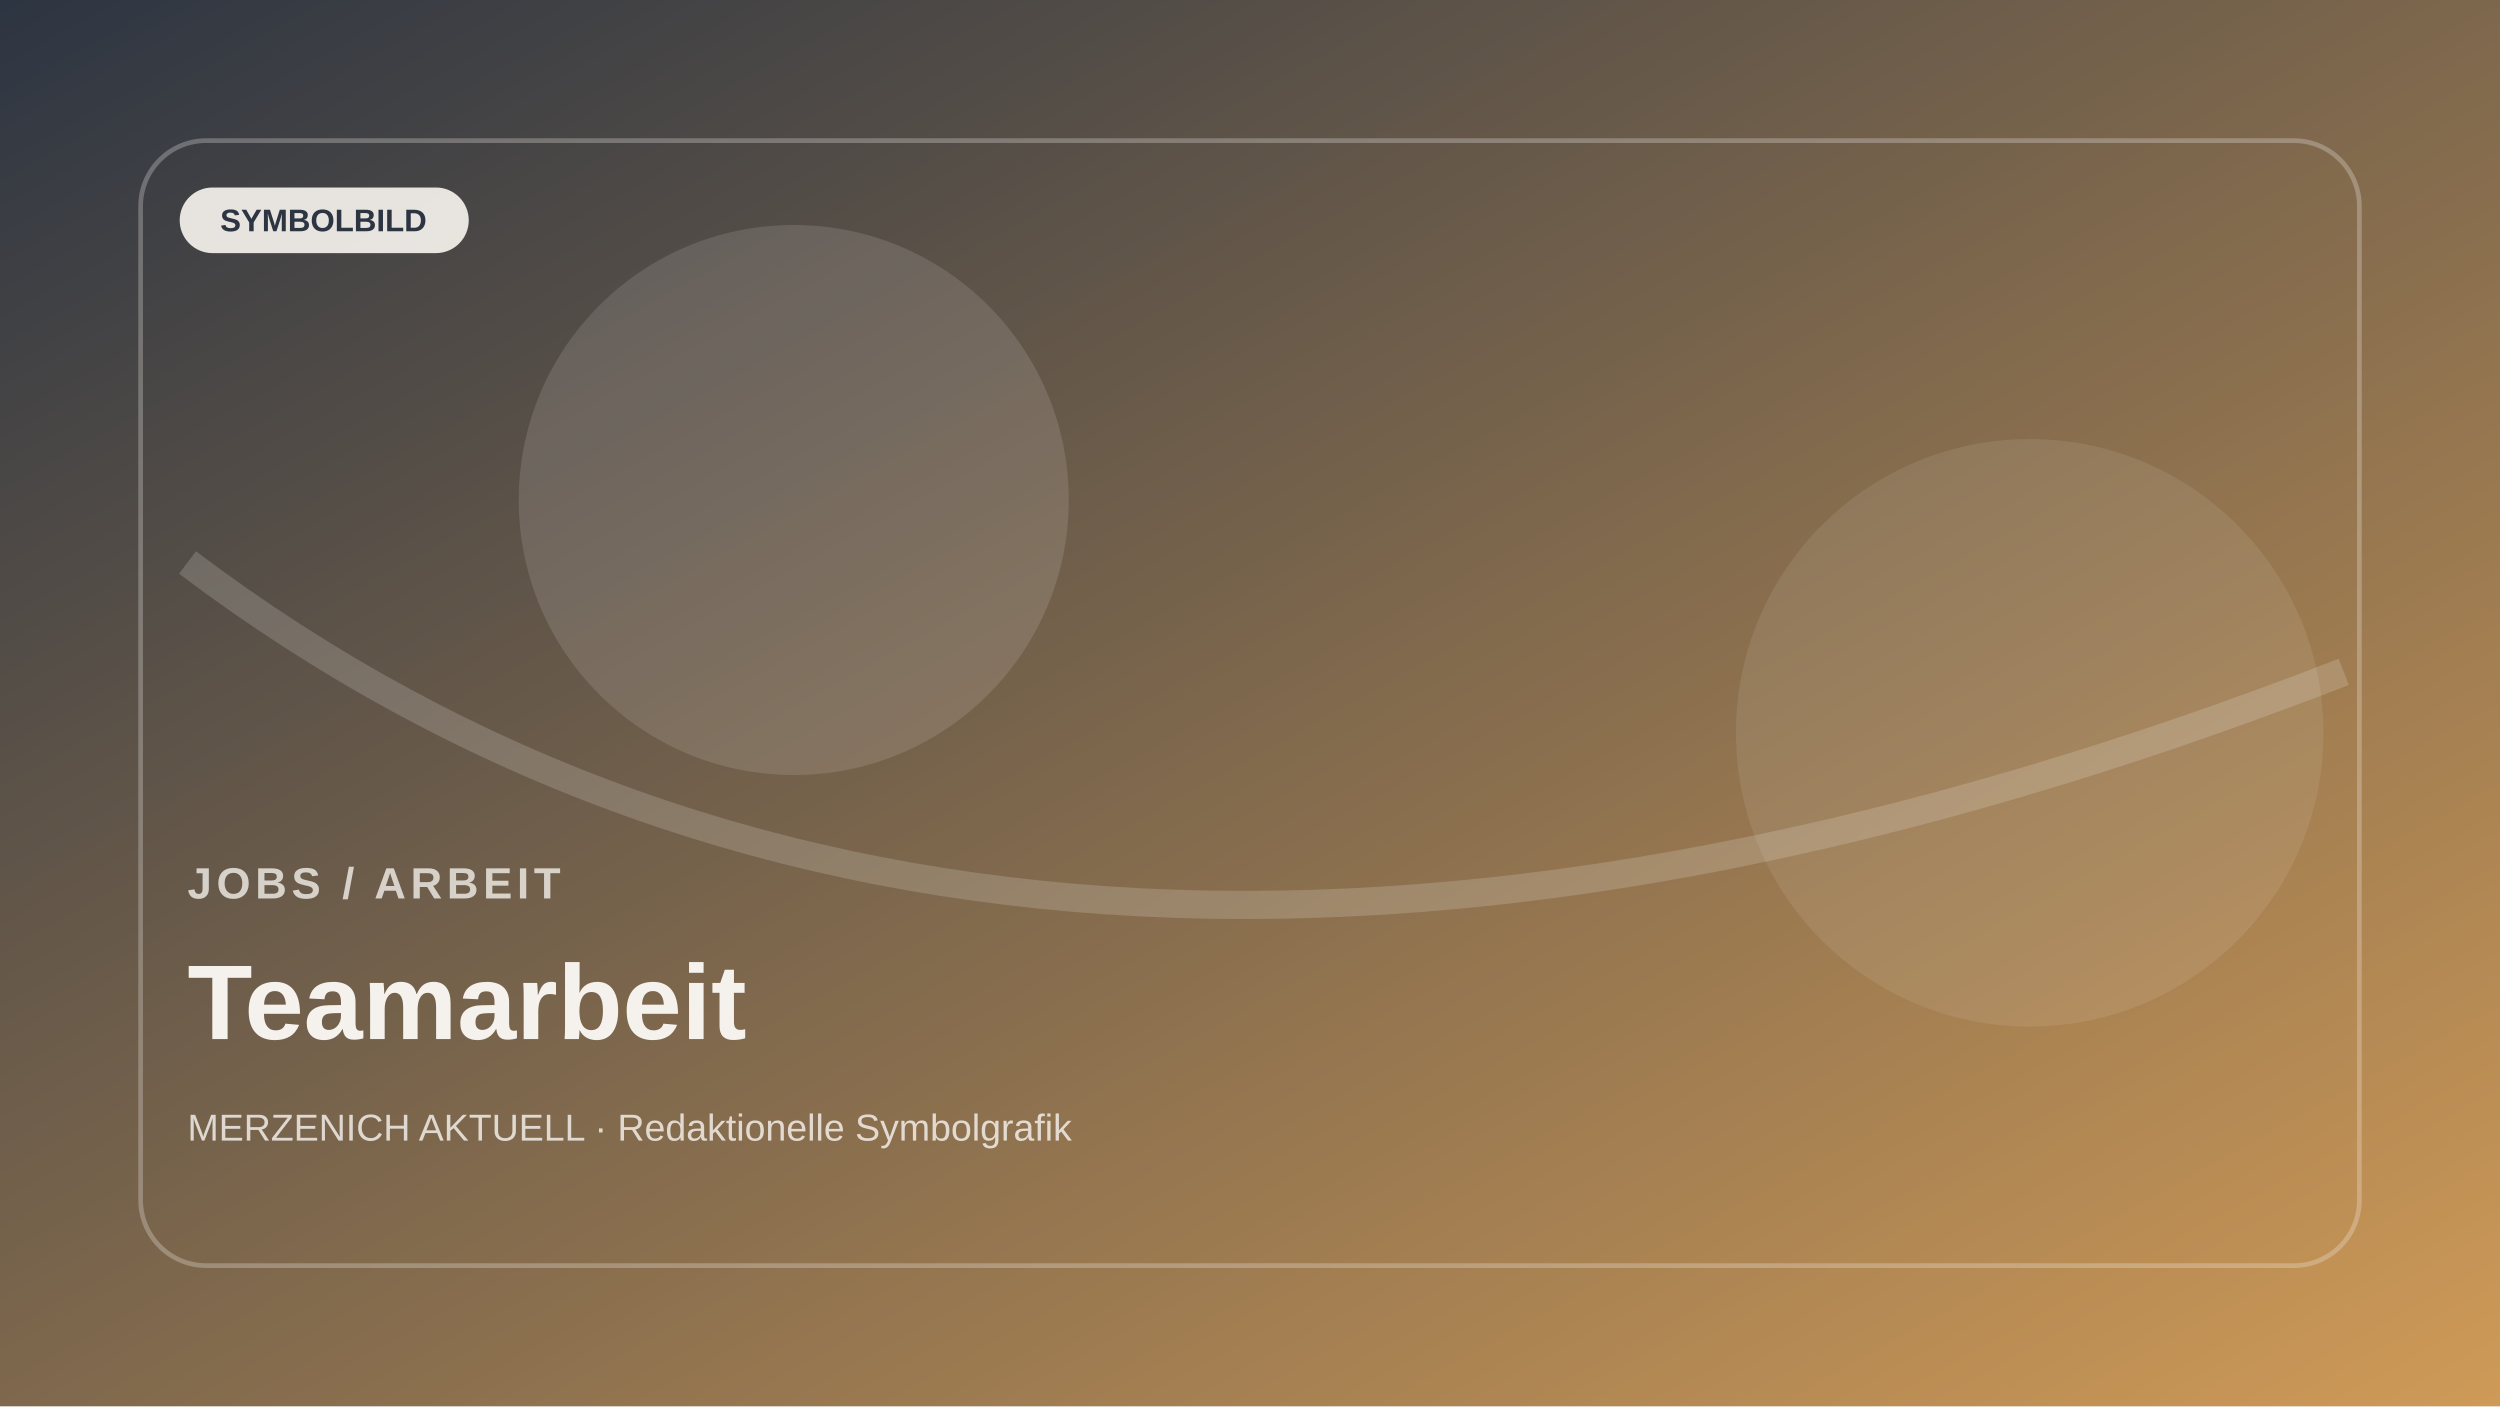
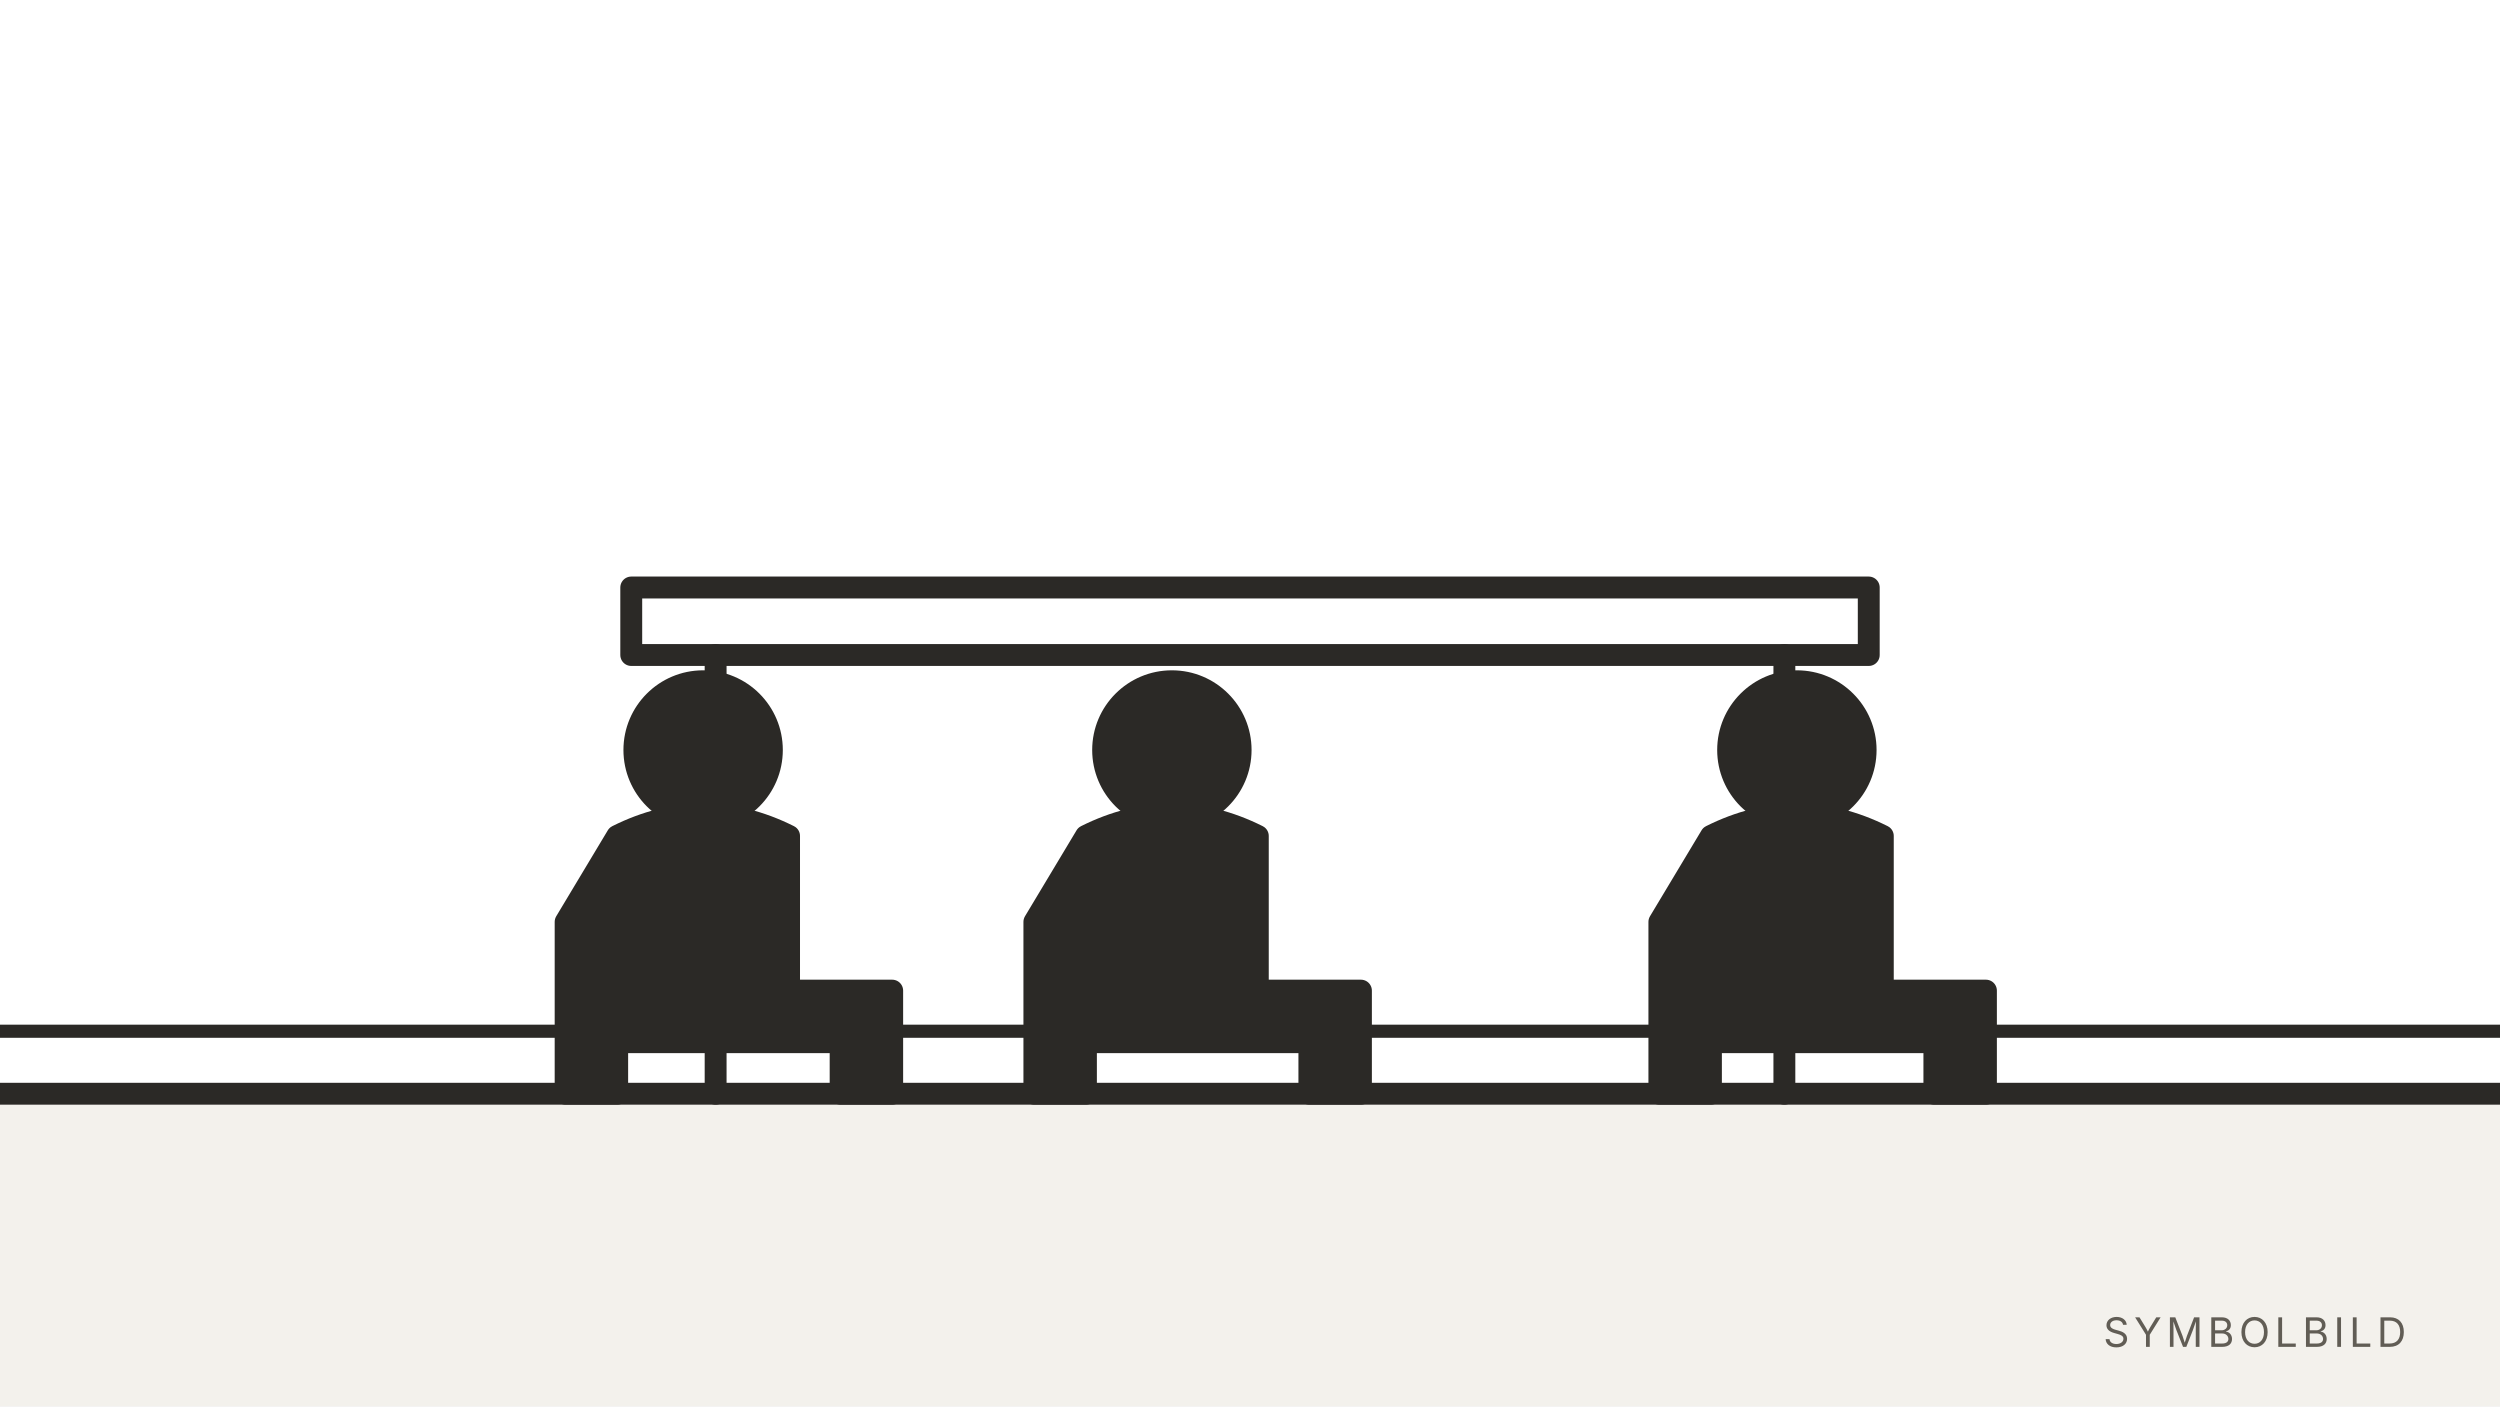
<svg xmlns="http://www.w3.org/2000/svg" viewBox="0 0 1600 900" width="1600" height="900" role="img" aria-labelledby="t d">
-   <defs>
-     <linearGradient id="g" x1="0" y1="0" x2="1" y2="1">
-       <stop stop-color="#2d3542" />
-       <stop offset="1" stop-color="#cf9a57" />
-     </linearGradient>
-   </defs>
-   <rect width="1600" height="900" fill="url(#g)" />
-   <circle cx="508" cy="320" r="176" fill="#f5f2ed" opacity=".13" />
-   <circle cx="1299" cy="469" r="188" fill="#f5f2ed" opacity=".09" />
-   <path d="M120 360 Q650 760 1500 430" fill="none" stroke="#f5f2ed" stroke-width="18" opacity=".18" />
-   <rect x="90" y="90" width="1420" height="720" rx="42" fill="none" stroke="#f5f2ed" stroke-width="3" opacity=".28" />
-   <rect x="115" y="120" width="185" height="42" rx="21" fill="#f5f2ed" opacity=".92" />
-   <text x="207" y="148" text-anchor="middle" font-family="Arial,sans-serif" font-size="20" font-weight="700" fill="#2d3542">SYMBOLBILD</text>
-   <text x="120" y="575" font-family="Arial,sans-serif" font-size="28" font-weight="700" letter-spacing="3" fill="#f5f2ed" opacity=".78">JOBS / ARBEIT</text>
-   <text x="120" y="665" font-family="Arial,sans-serif" font-size="68" font-weight="800" fill="#f5f2ed">Teamarbeit</text>
-   <text x="120" y="730" font-family="Arial,sans-serif" font-size="24" fill="#f5f2ed" opacity=".82">MERZENICH AKTUELL · Redaktionelle Symbolgrafik</text>
+   <rect width="1600" height="900" fill="#ffffff" />
+   <g stroke="#2b2926" stroke-width="14" stroke-linecap="round" stroke-linejoin="round" fill="#ffffff">
+     <rect x="0" y="700" width="1600" height="200" fill="#f3f1ec" stroke="none" />
+     <line x1="0" y1="700" x2="1600" y2="700" />
+     <line x1="0" y1="660" x2="1600" y2="660" stroke-width="8.4" />
+     <g transform="translate(800 700) scale(1.8)" stroke-width="7.78" data-form="tisch">
+       <rect x="-220" y="-180" width="440" height="24" fill="#ffffff" />
+       <line x1="-190" y1="-156" x2="-190" y2="0" />
+       <line x1="190" y1="-156" x2="190" y2="0" />
+     </g>
+     <g transform="translate(450 700) scale(1.1)" stroke-width="12.73" data-form="personSitzend">
+       <circle cx="0" cy="-200" r="40" fill="#2b2926" />
+       <path d="M-50 -150 Q0 -175 50 -150 L50 -60 L110 -60 L110 0 L80 0 L80 -30 L-50 -30 L-50 0 L-80 0 L-80 -100 Z" fill="#2b2926" />
+     </g>
+     <g transform="translate(750 700) scale(1.1)" stroke-width="12.73" data-form="personSitzend">
+       <circle cx="0" cy="-200" r="40" fill="#2b2926" />
+       <path d="M-50 -150 Q0 -175 50 -150 L50 -60 L110 -60 L110 0 L80 0 L80 -30 L-50 -30 L-50 0 L-80 0 L-80 -100 Z" fill="#2b2926" />
+     </g>
+     <g transform="translate(1150 700) scale(1.1)" stroke-width="12.73" data-form="personSitzend">
+       <circle cx="0" cy="-200" r="40" fill="#2b2926" />
+       <path d="M-50 -150 Q0 -175 50 -150 L50 -60 L110 -60 L110 0 L80 0 L80 -30 L-50 -30 L-50 0 L-80 0 L-80 -100 Z" fill="#2b2926" />
+     </g>
+   </g>
+   <text x="1540" y="862" text-anchor="end" font-family="Inter,Arial,sans-serif" font-size="26" letter-spacing="3" fill="#615d55" stroke="none">SYMBOLBILD</text>
</svg>
